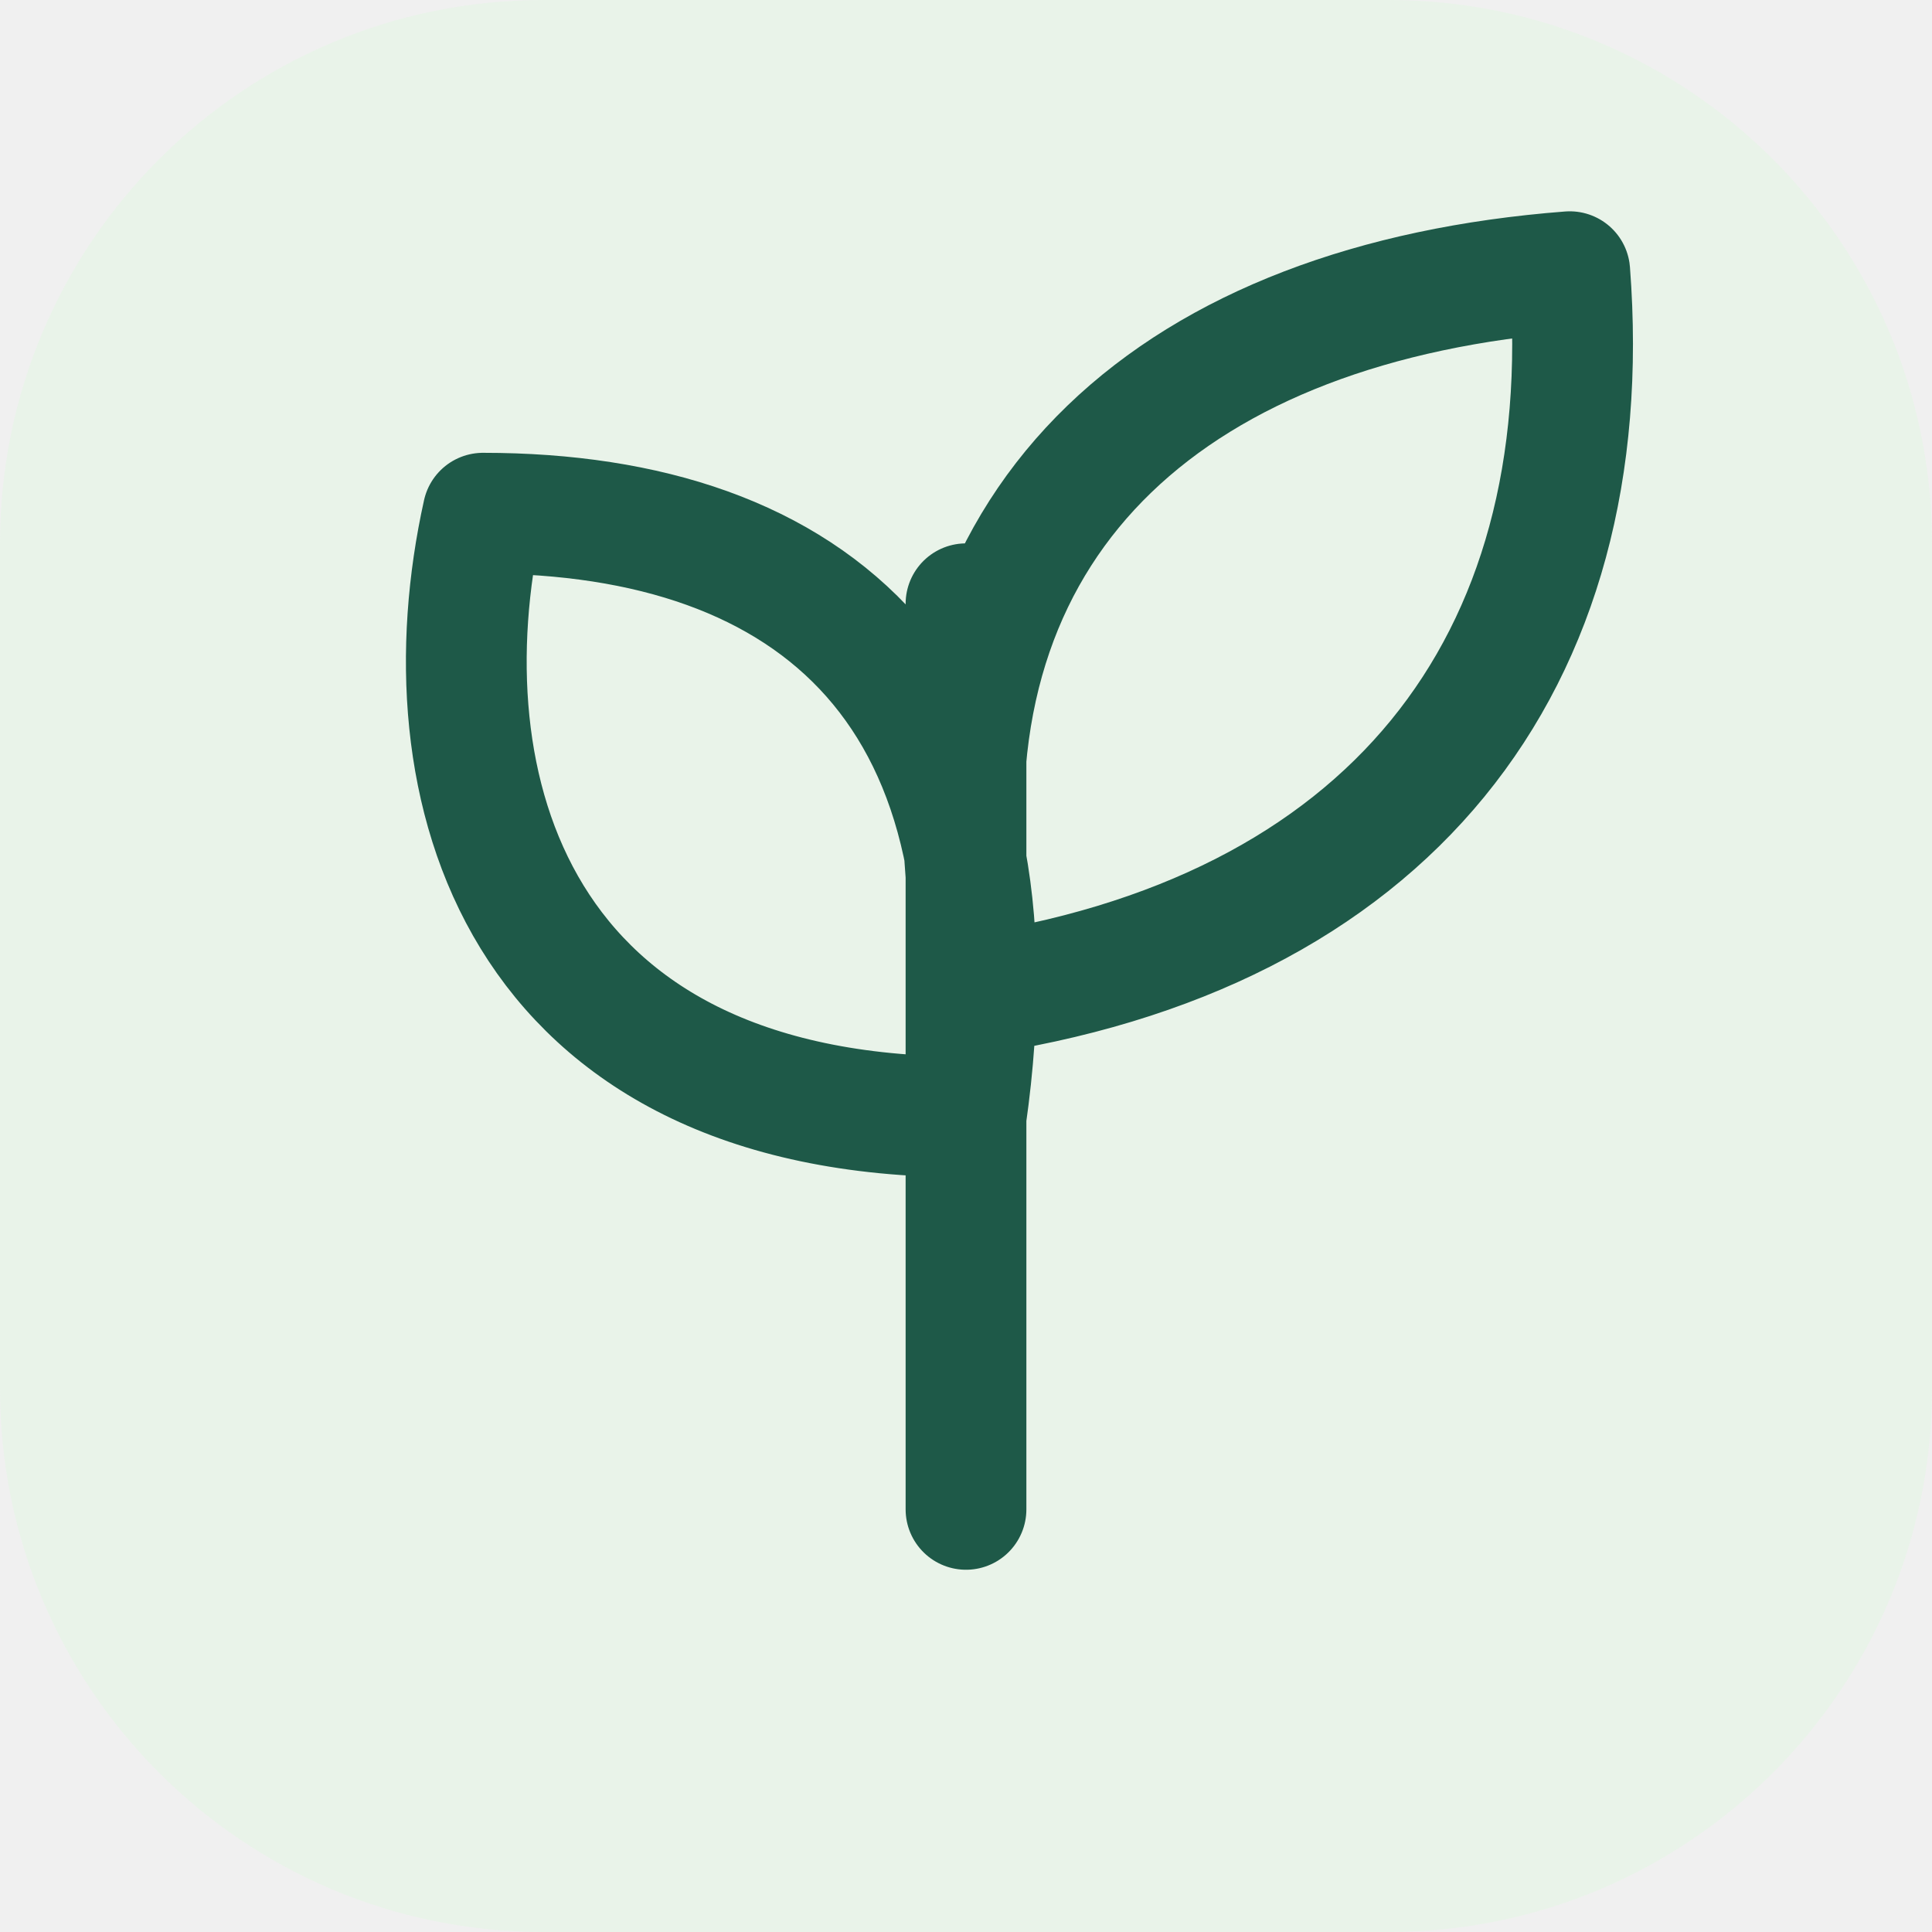
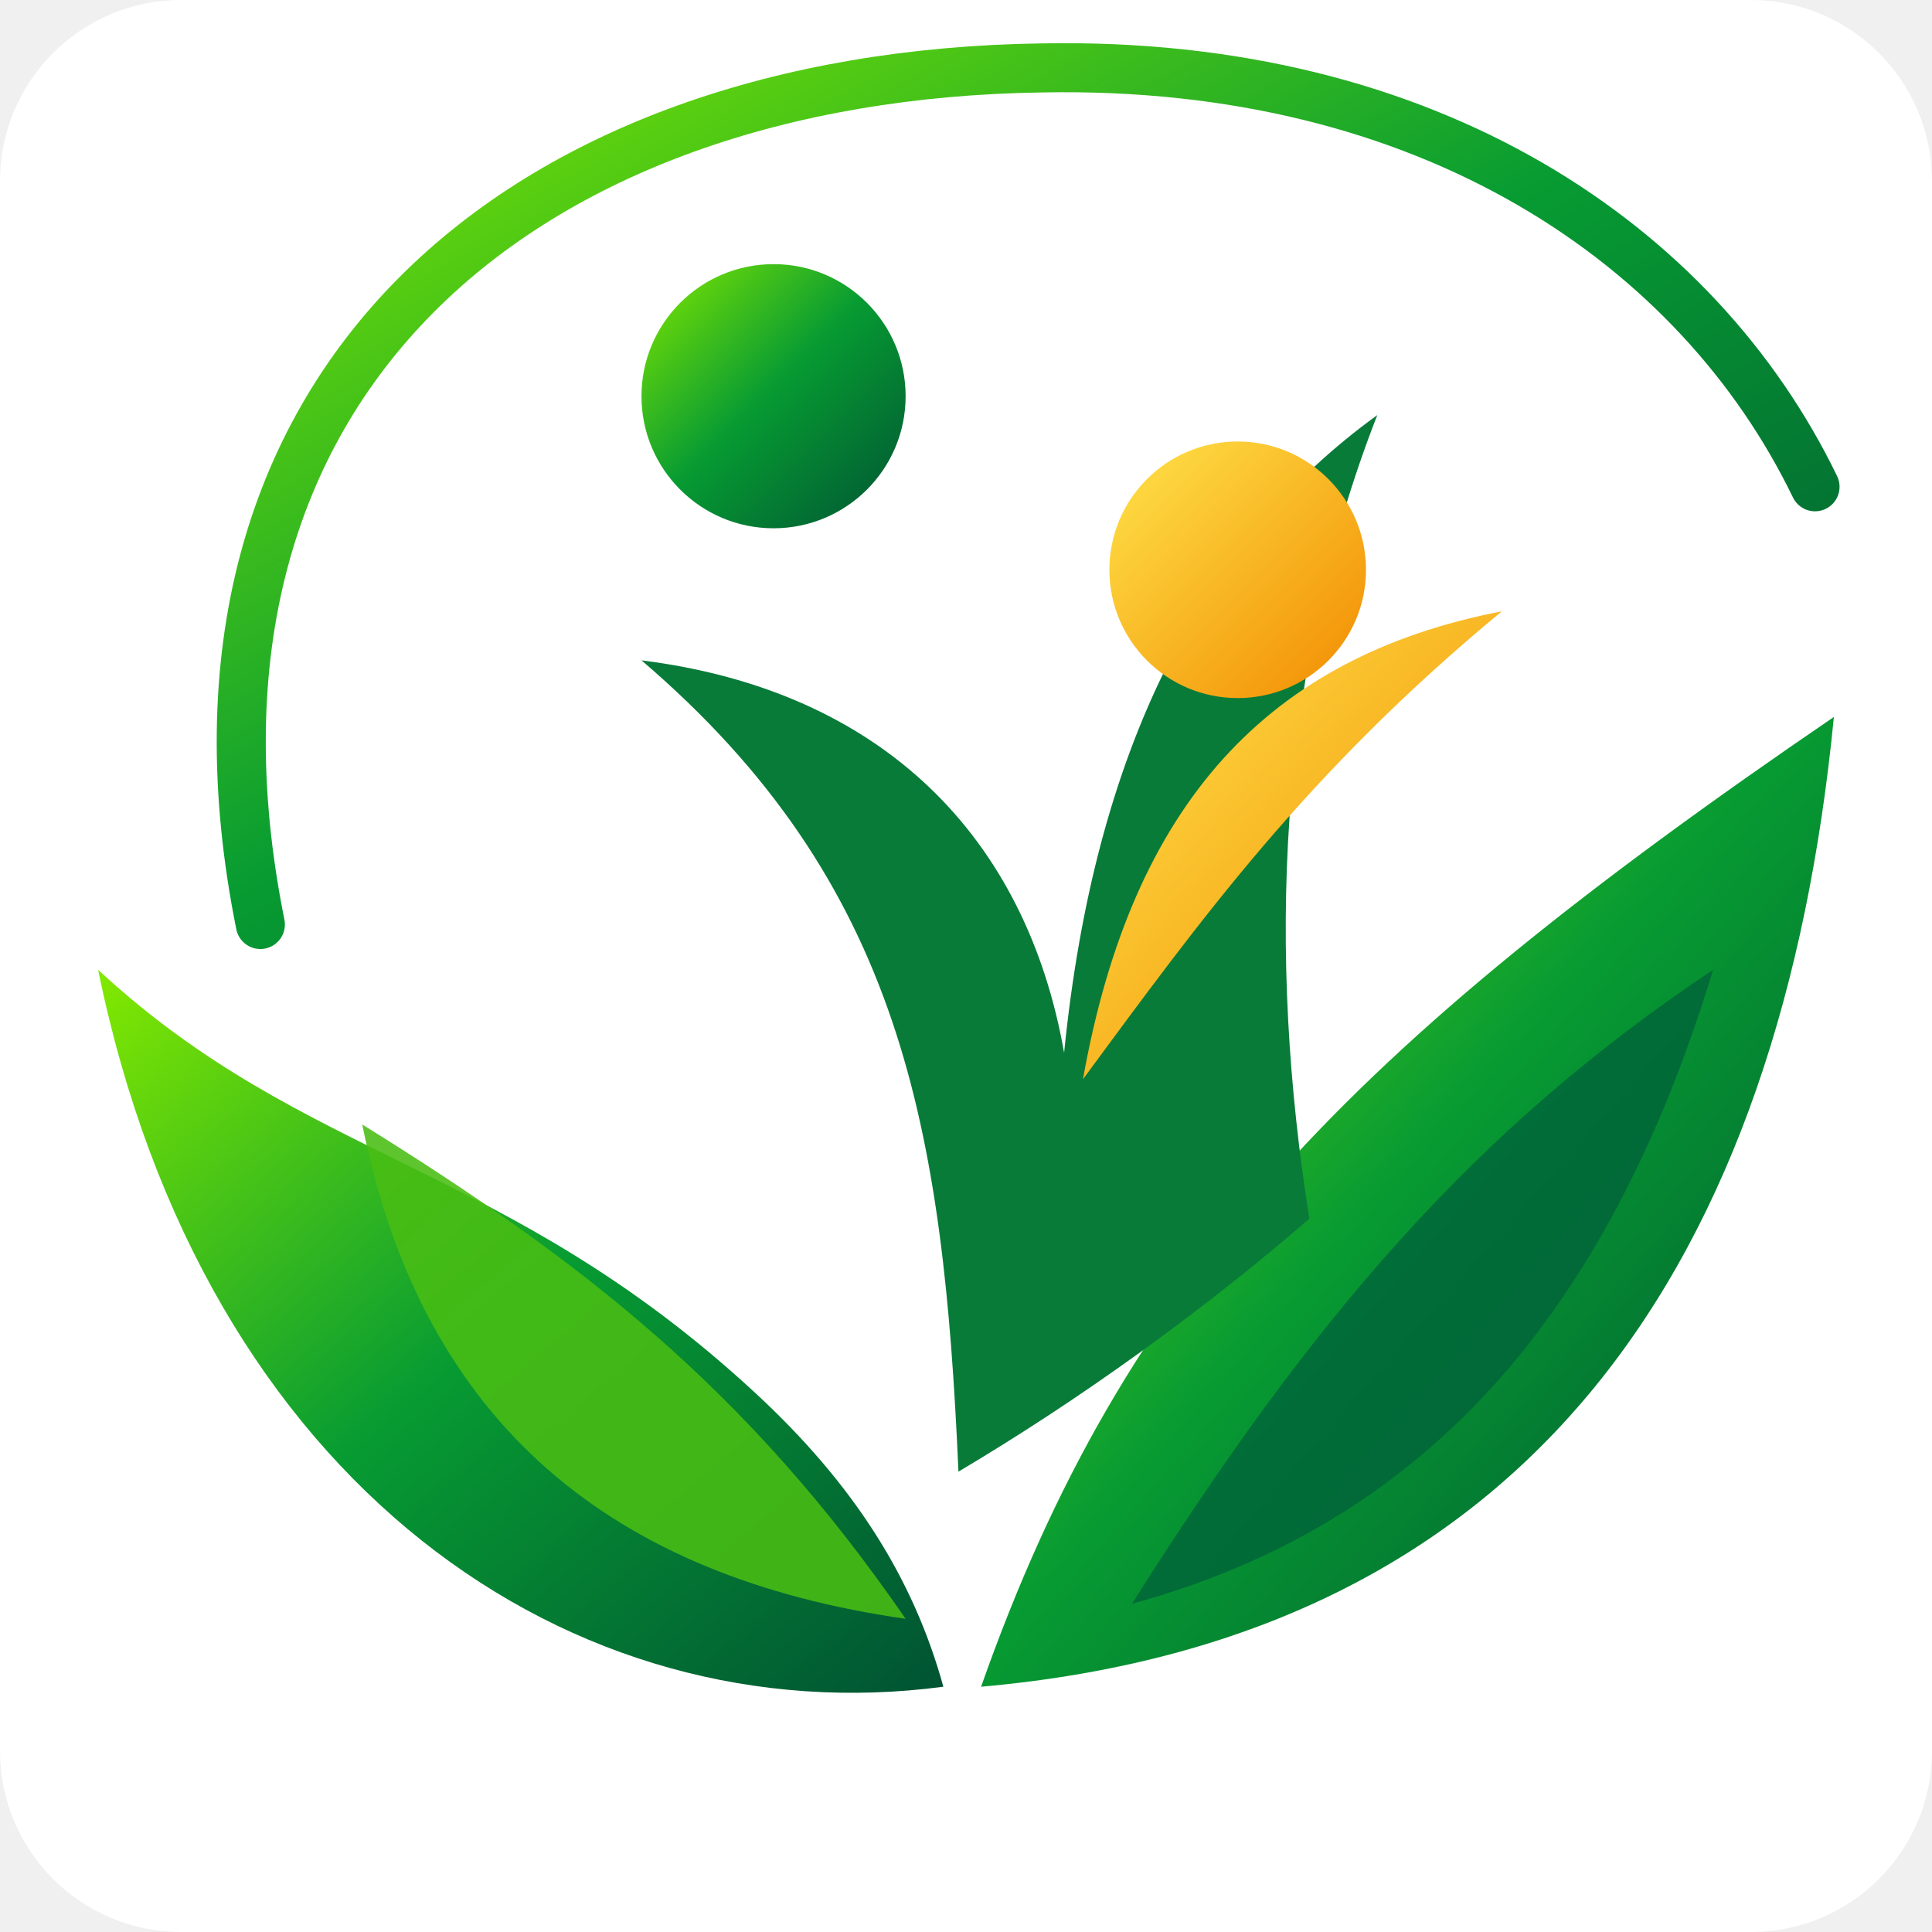
- <svg xmlns="http://www.w3.org/2000/svg" viewBox="0 0 64 64">
-   <rect width="64" height="64" rx="18" fill="#e9f3e9" />
-   <path d="M32 50V20m0 17C17 37 14 26 16 17c11 0 18 6 16 20Zm0-8c-1-12 7-19 20-20 1 13-6 22-20 24Z" fill="none" stroke="#1e5948" stroke-width="4" stroke-linecap="round" stroke-linejoin="round" />
+ <svg xmlns="http://www.w3.org/2000/svg" viewBox="0 0 512 512">
+   <defs>
+     <linearGradient id="g" x1="0" y1="0" x2="1" y2="1">
+       <stop stop-color="#83e900" />
+       <stop offset=".48" stop-color="#079b32" />
+       <stop offset="1" stop-color="#005333" />
+     </linearGradient>
+     <linearGradient id="gold" x1="0" y1="0" x2="1" y2="1">
+       <stop stop-color="#ffe44a" />
+       <stop offset="1" stop-color="#f28a00" />
+     </linearGradient>
+   </defs>
+   <rect width="512" height="512" rx="48" fill="#fff" />
+   <path d="M69 245C40 101 139 20 276 18c103-2 174 47 205 111" fill="none" stroke="url(#g)" stroke-width="13" stroke-linecap="round" />
+   <path d="M250 447C152 460 54 394 26 257c55 51 108 51 174 112 26 24 42 49 50 78Z" fill="url(#g)" />
+   <path d="M260 447c38-108 97-169 226-257-14 143-79 244-226 257Z" fill="url(#g)" />
+   <path d="M254 390c-4-91-15-156-84-215 64 8 102 47 112 104 8-80 36-135 83-169-27 69-29 144-18 213-29 25-61 48-93 67Z" fill="#087b39" />
+   <circle cx="205" cy="105" r="35" fill="url(#g)" />
+   <circle cx="328" cy="151" r="34" fill="url(#gold)" />
+   <path d="M287 286c13-73 49-112 111-124-52 43-80 82-111 124Z" fill="url(#gold)" />
+   <path d="M96 298c58 36 102 70 144 131-77-11-128-51-144-131Z" fill="#49bd13" opacity=".88" />
+   <path d="M300 425c48-76 91-126 154-168-28 92-77 147-154 168Z" fill="#00633a" opacity=".8" />
</svg>
